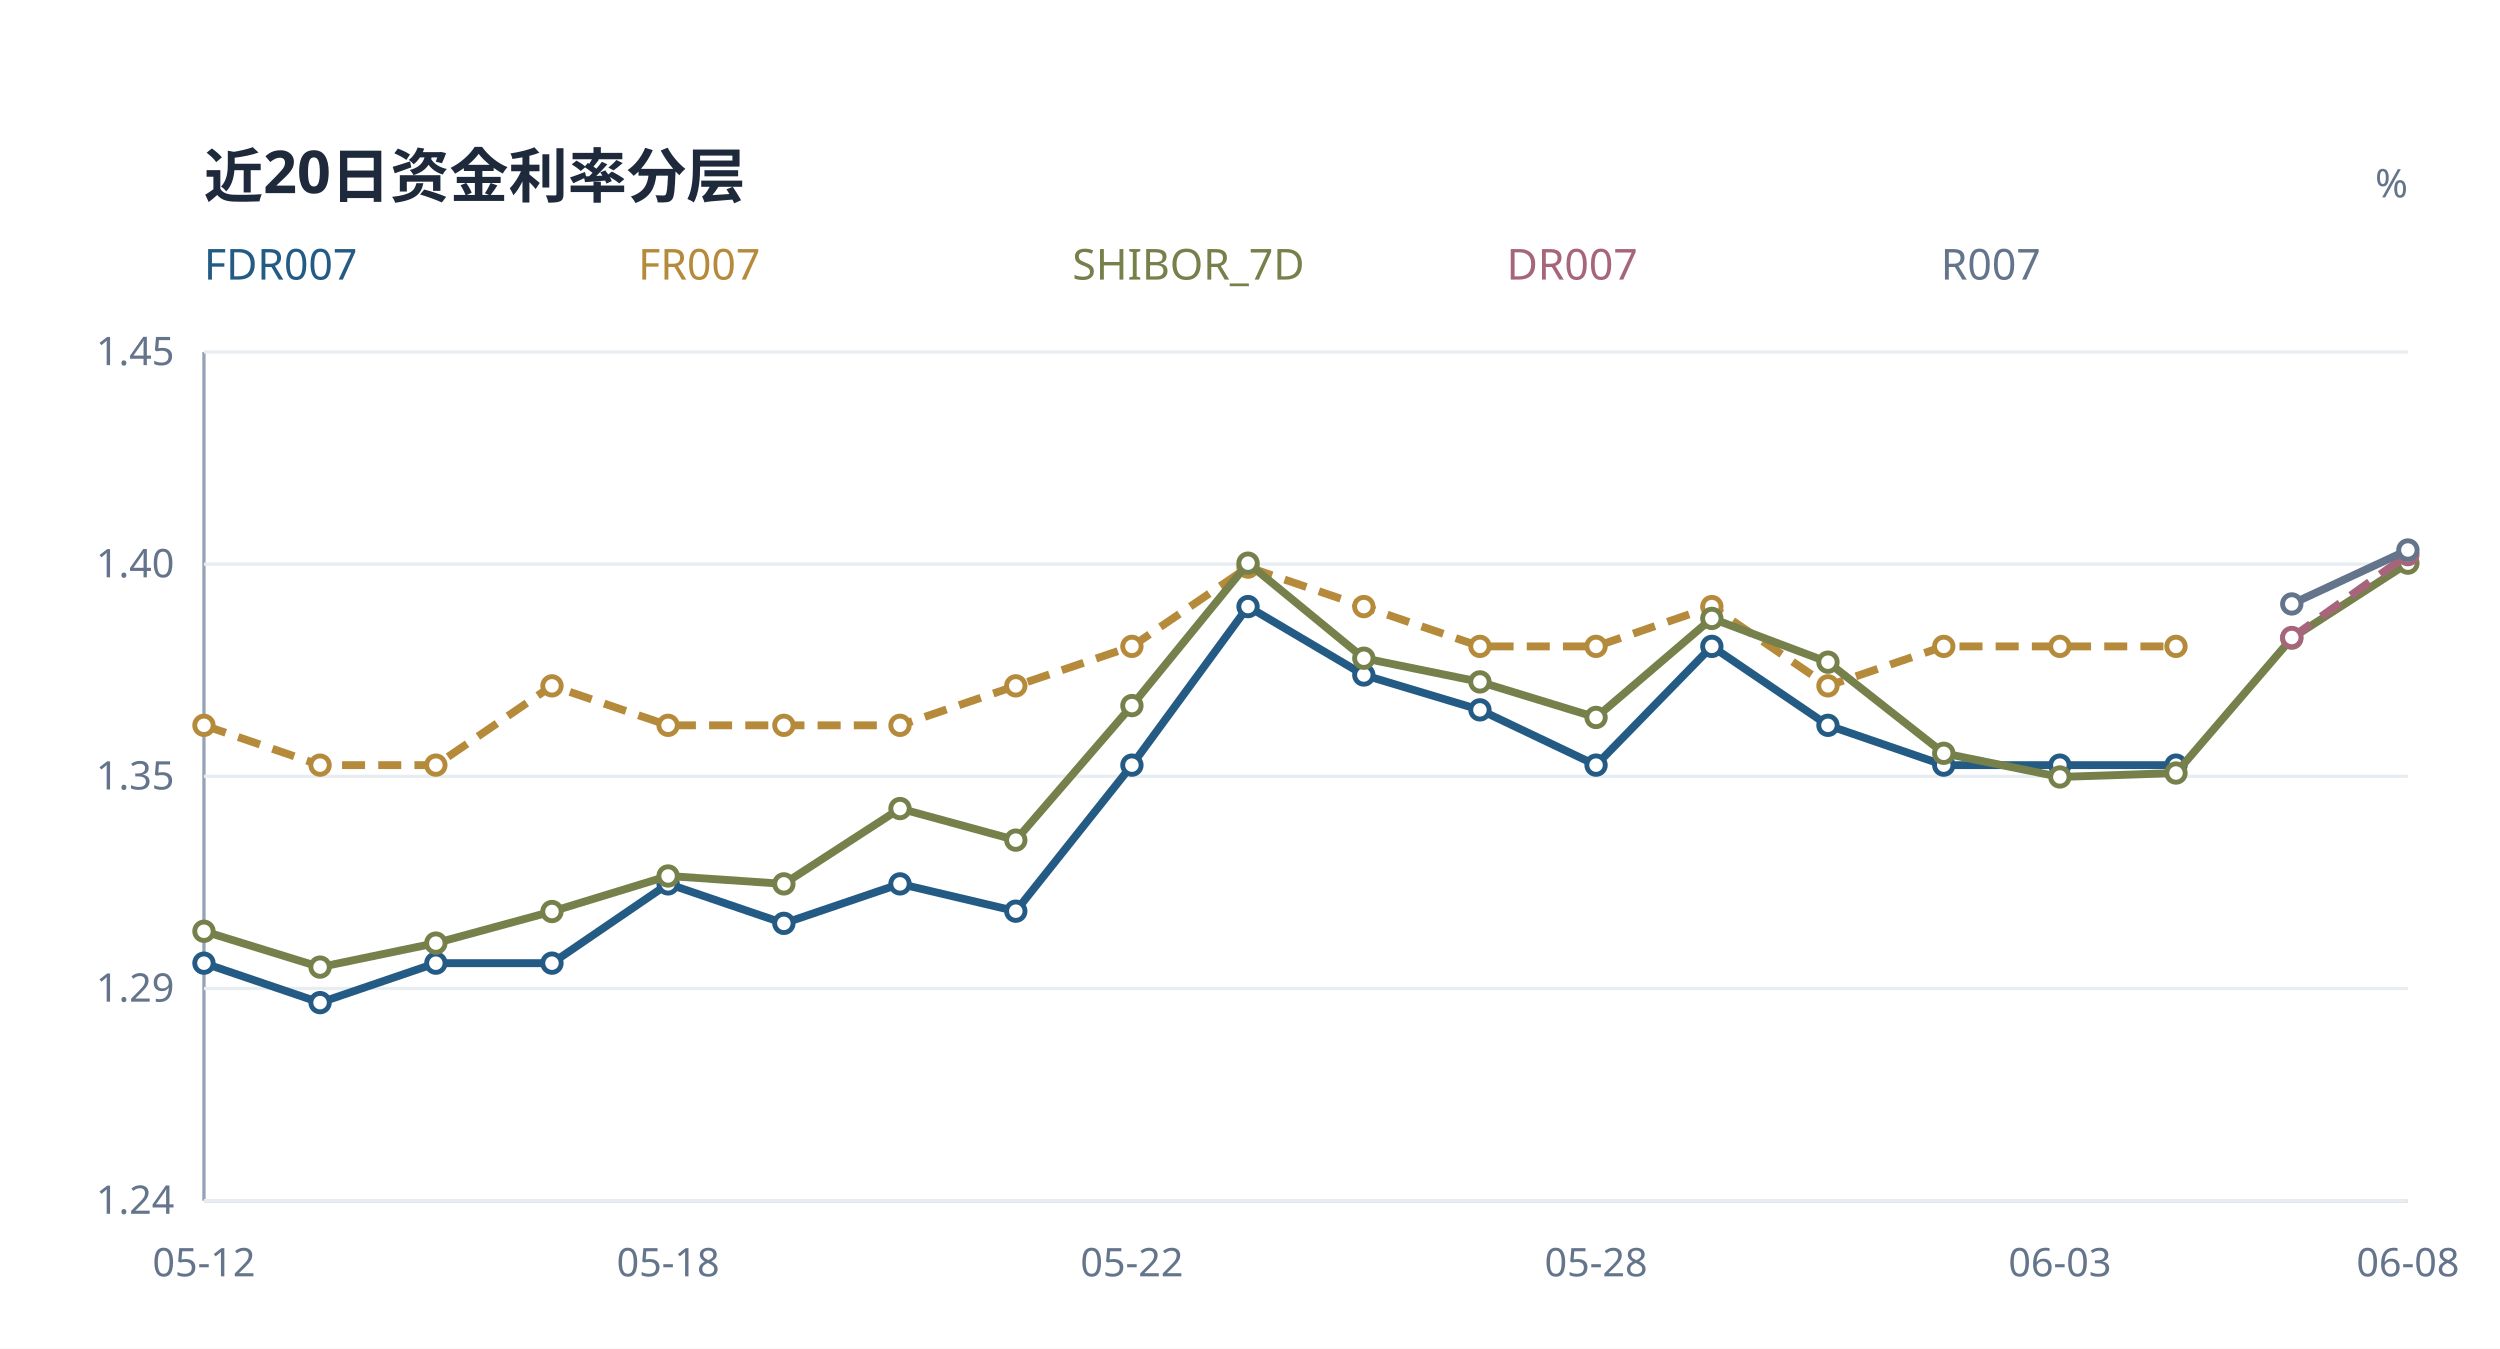
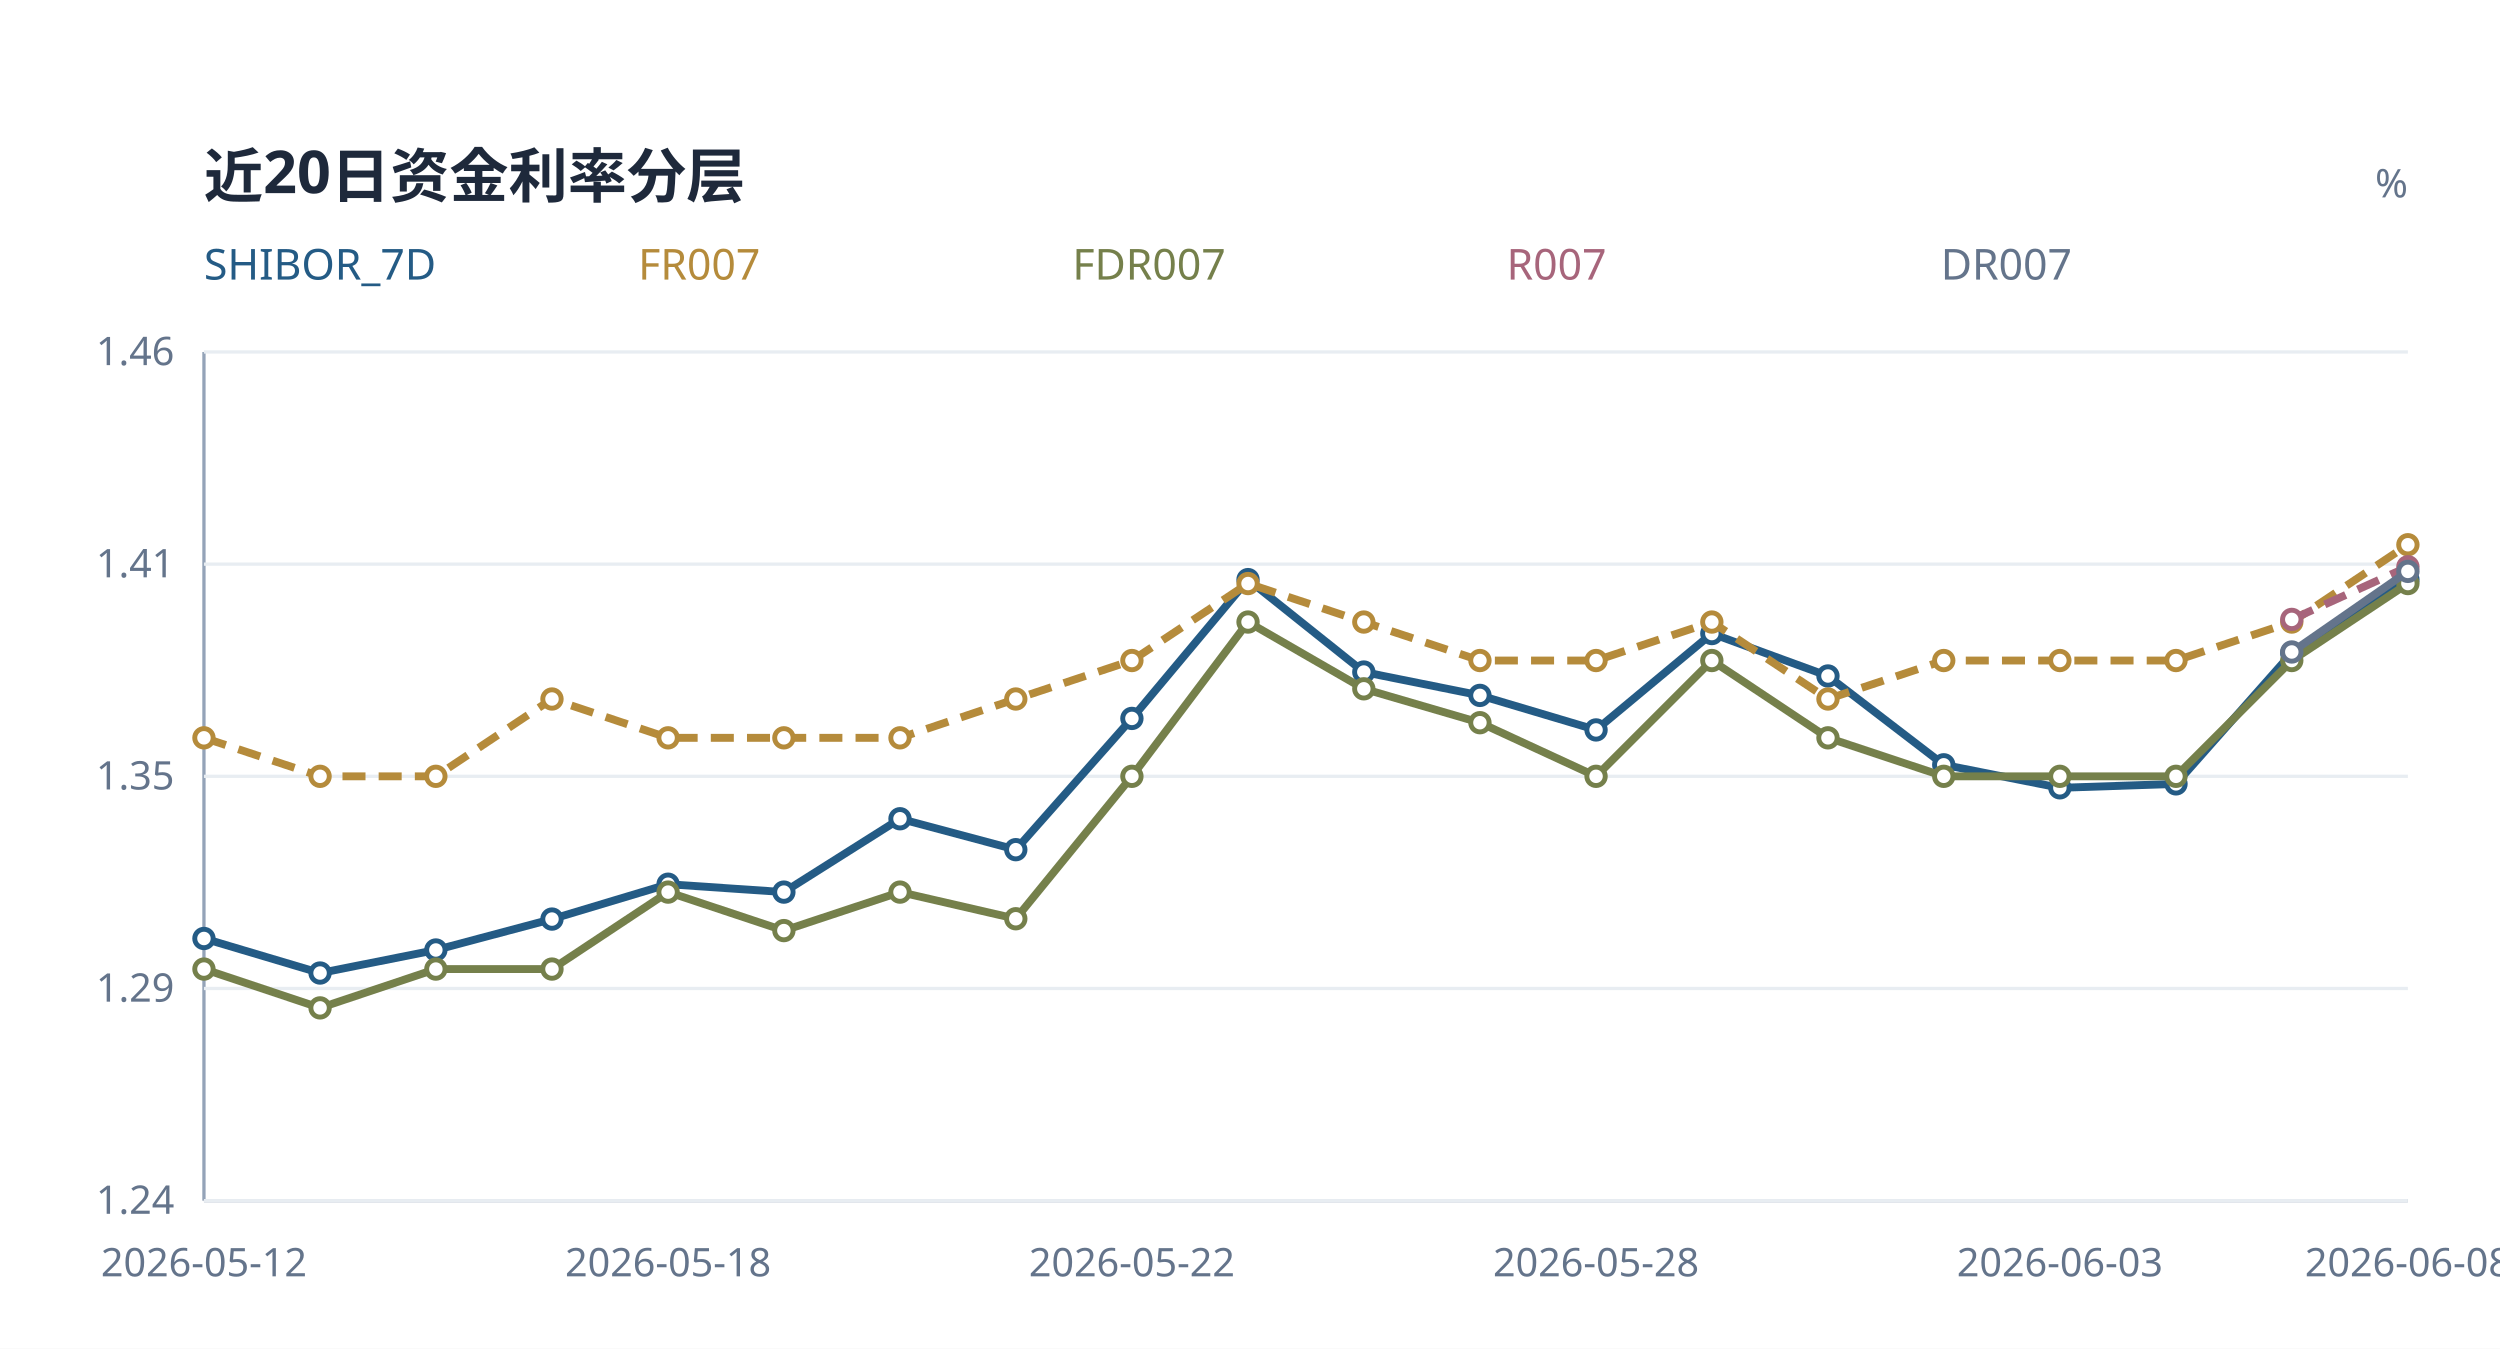
<svg xmlns="http://www.w3.org/2000/svg" width="760" height="410" viewBox="0 0 760 410">
  <rect width="100%" height="100%" fill="white" />
  <text x="62" y="60" font-family="sans-serif" fill="#1e293b" font-size="18" font-weight="600">近20日资金利率分层</text>
  <line x1="62" y1="107" x2="62" y2="365" stroke="#94a3b8" />
  <line x1="62" y1="365" x2="732" y2="365" stroke="#94a3b8" />
  <line x1="62" y1="365.0" x2="732" y2="365.0" stroke="#e8edf2" />
  <text x="53" y="369.0" text-anchor="end" font-family="sans-serif" fill="#64748b" font-size="12">1.24</text>
  <line x1="62" y1="300.5" x2="732" y2="300.5" stroke="#e8edf2" />
  <text x="53" y="304.5" text-anchor="end" font-family="sans-serif" fill="#64748b" font-size="12">1.29</text>
  <line x1="62" y1="236.0" x2="732" y2="236.0" stroke="#e8edf2" />
  <text x="53" y="240.0" text-anchor="end" font-family="sans-serif" fill="#64748b" font-size="12">1.35</text>
  <line x1="62" y1="171.5" x2="732" y2="171.5" stroke="#e8edf2" />
-   <text x="53" y="175.5" text-anchor="end" font-family="sans-serif" fill="#64748b" font-size="12">1.40</text>
+   <text x="53" y="175.5" text-anchor="end" font-family="sans-serif" fill="#64748b" font-size="12">1.41</text>
  <line x1="62" y1="107.0" x2="732" y2="107.0" stroke="#e8edf2" />
-   <text x="53" y="111.0" text-anchor="end" font-family="sans-serif" fill="#64748b" font-size="12">1.45</text>
+   <text x="53" y="111.0" text-anchor="end" font-family="sans-serif" fill="#64748b" font-size="12">1.46</text>
  <text x="732" y="60" text-anchor="end" font-family="sans-serif" fill="#64748b" font-size="12">%</text>
-   <polyline points="62.0,292.8 97.3,304.8 132.5,292.8 167.8,292.8 203.1,268.7 238.3,280.7 273.6,268.7 308.8,277.0 344.1,232.6 379.4,184.4 414.6,205.2 449.9,215.8 485.2,232.6 520.4,196.5 555.7,220.5 590.9,232.6 626.2,232.6 661.5,232.6" fill="none" stroke="#245b85" stroke-width="2.4" />
-   <circle cx="62.0" cy="292.8" r="2.8" fill="white" stroke="#245b85" stroke-width="1.5" />
-   <circle cx="97.3" cy="304.8" r="2.8" fill="white" stroke="#245b85" stroke-width="1.5" />
-   <circle cx="132.5" cy="292.8" r="2.8" fill="white" stroke="#245b85" stroke-width="1.5" />
-   <circle cx="167.8" cy="292.8" r="2.8" fill="white" stroke="#245b85" stroke-width="1.5" />
-   <circle cx="203.1" cy="268.7" r="2.8" fill="white" stroke="#245b85" stroke-width="1.5" />
-   <circle cx="238.3" cy="280.7" r="2.8" fill="white" stroke="#245b85" stroke-width="1.5" />
-   <circle cx="273.6" cy="268.7" r="2.8" fill="white" stroke="#245b85" stroke-width="1.5" />
-   <circle cx="308.8" cy="277.0" r="2.8" fill="white" stroke="#245b85" stroke-width="1.5" />
-   <circle cx="344.1" cy="232.6" r="2.8" fill="white" stroke="#245b85" stroke-width="1.5" />
-   <circle cx="379.4" cy="184.4" r="2.8" fill="white" stroke="#245b85" stroke-width="1.5" />
-   <circle cx="414.6" cy="205.2" r="2.8" fill="white" stroke="#245b85" stroke-width="1.5" />
-   <circle cx="449.9" cy="215.8" r="2.8" fill="white" stroke="#245b85" stroke-width="1.5" />
-   <circle cx="485.2" cy="232.6" r="2.8" fill="white" stroke="#245b85" stroke-width="1.5" />
-   <circle cx="520.4" cy="196.5" r="2.8" fill="white" stroke="#245b85" stroke-width="1.5" />
-   <circle cx="555.7" cy="220.5" r="2.8" fill="white" stroke="#245b85" stroke-width="1.5" />
-   <circle cx="590.9" cy="232.6" r="2.8" fill="white" stroke="#245b85" stroke-width="1.5" />
-   <circle cx="626.2" cy="232.6" r="2.8" fill="white" stroke="#245b85" stroke-width="1.5" />
-   <circle cx="661.5" cy="232.6" r="2.8" fill="white" stroke="#245b85" stroke-width="1.5" />
-   <text x="62" y="85" font-family="sans-serif" font-size="13" fill="#245b85">FDR007</text>
-   <polyline points="62.0,220.5 97.3,232.6 132.5,232.6 167.8,208.5 203.1,220.5 238.3,220.5 273.6,220.5 308.8,208.5 344.1,196.5 379.4,172.4 414.6,184.4 449.9,196.5 485.2,196.5 520.4,184.4 555.7,208.5 590.9,196.5 626.2,196.5 661.5,196.5" fill="none" stroke="#b58b3b" stroke-width="2.4" stroke-dasharray="7 4" />
-   <circle cx="62.0" cy="220.5" r="2.8" fill="white" stroke="#b58b3b" stroke-width="1.5" />
-   <circle cx="97.3" cy="232.6" r="2.8" fill="white" stroke="#b58b3b" stroke-width="1.5" />
-   <circle cx="132.5" cy="232.6" r="2.8" fill="white" stroke="#b58b3b" stroke-width="1.5" />
-   <circle cx="167.8" cy="208.5" r="2.8" fill="white" stroke="#b58b3b" stroke-width="1.5" />
-   <circle cx="203.1" cy="220.5" r="2.8" fill="white" stroke="#b58b3b" stroke-width="1.5" />
-   <circle cx="238.3" cy="220.5" r="2.8" fill="white" stroke="#b58b3b" stroke-width="1.5" />
-   <circle cx="273.6" cy="220.5" r="2.8" fill="white" stroke="#b58b3b" stroke-width="1.5" />
-   <circle cx="308.8" cy="208.5" r="2.8" fill="white" stroke="#b58b3b" stroke-width="1.5" />
-   <circle cx="344.1" cy="196.5" r="2.8" fill="white" stroke="#b58b3b" stroke-width="1.5" />
-   <circle cx="379.4" cy="172.4" r="2.8" fill="white" stroke="#b58b3b" stroke-width="1.5" />
-   <circle cx="414.6" cy="184.4" r="2.8" fill="white" stroke="#b58b3b" stroke-width="1.5" />
-   <circle cx="449.9" cy="196.5" r="2.8" fill="white" stroke="#b58b3b" stroke-width="1.5" />
-   <circle cx="485.2" cy="196.5" r="2.8" fill="white" stroke="#b58b3b" stroke-width="1.5" />
-   <circle cx="520.4" cy="184.4" r="2.8" fill="white" stroke="#b58b3b" stroke-width="1.5" />
-   <circle cx="555.7" cy="208.5" r="2.8" fill="white" stroke="#b58b3b" stroke-width="1.5" />
-   <circle cx="590.9" cy="196.5" r="2.8" fill="white" stroke="#b58b3b" stroke-width="1.5" />
-   <circle cx="626.2" cy="196.5" r="2.8" fill="white" stroke="#b58b3b" stroke-width="1.5" />
-   <circle cx="661.5" cy="196.5" r="2.8" fill="white" stroke="#b58b3b" stroke-width="1.5" />
+   <polyline points="62.0,285.3 97.3,295.8 132.5,288.8 167.8,279.4 203.1,268.8 238.3,271.2 273.6,248.9 308.8,258.3 344.1,218.4 379.4,176.2 414.6,204.3 449.9,211.4 485.2,221.9 520.4,192.6 555.7,205.5 590.9,232.5 626.2,239.5 661.5,238.3 696.7,198.5 732.0,176.2" fill="none" stroke="#245b85" stroke-width="2.4" />
+   <circle cx="62.0" cy="285.3" r="2.8" fill="white" stroke="#245b85" stroke-width="1.5" />
+   <circle cx="97.3" cy="295.8" r="2.8" fill="white" stroke="#245b85" stroke-width="1.5" />
+   <circle cx="132.5" cy="288.8" r="2.8" fill="white" stroke="#245b85" stroke-width="1.5" />
+   <circle cx="167.8" cy="279.4" r="2.8" fill="white" stroke="#245b85" stroke-width="1.5" />
+   <circle cx="203.1" cy="268.8" r="2.8" fill="white" stroke="#245b85" stroke-width="1.5" />
+   <circle cx="238.3" cy="271.2" r="2.8" fill="white" stroke="#245b85" stroke-width="1.5" />
+   <circle cx="273.6" cy="248.9" r="2.8" fill="white" stroke="#245b85" stroke-width="1.5" />
+   <circle cx="308.8" cy="258.3" r="2.8" fill="white" stroke="#245b85" stroke-width="1.5" />
+   <circle cx="344.1" cy="218.4" r="2.8" fill="white" stroke="#245b85" stroke-width="1.5" />
+   <circle cx="379.4" cy="176.2" r="2.8" fill="white" stroke="#245b85" stroke-width="1.5" />
+   <circle cx="414.6" cy="204.3" r="2.8" fill="white" stroke="#245b85" stroke-width="1.5" />
+   <circle cx="449.9" cy="211.4" r="2.8" fill="white" stroke="#245b85" stroke-width="1.5" />
+   <circle cx="485.2" cy="221.9" r="2.8" fill="white" stroke="#245b85" stroke-width="1.5" />
+   <circle cx="520.4" cy="192.6" r="2.8" fill="white" stroke="#245b85" stroke-width="1.5" />
+   <circle cx="555.7" cy="205.5" r="2.8" fill="white" stroke="#245b85" stroke-width="1.5" />
+   <circle cx="590.9" cy="232.5" r="2.8" fill="white" stroke="#245b85" stroke-width="1.5" />
+   <circle cx="626.2" cy="239.5" r="2.8" fill="white" stroke="#245b85" stroke-width="1.5" />
+   <circle cx="661.5" cy="238.3" r="2.8" fill="white" stroke="#245b85" stroke-width="1.5" />
+   <circle cx="696.7" cy="198.5" r="2.8" fill="white" stroke="#245b85" stroke-width="1.5" />
+   <circle cx="732.0" cy="176.2" r="2.8" fill="white" stroke="#245b85" stroke-width="1.5" />
+   <text x="62" y="85" font-family="sans-serif" font-size="13" fill="#245b85">SHIBOR_7D</text>
+   <polyline points="62.0,224.3 97.3,236.0 132.5,236.0 167.8,212.5 203.1,224.3 238.3,224.3 273.6,224.3 308.8,212.5 344.1,200.8 379.4,177.4 414.6,189.1 449.9,200.8 485.2,200.8 520.4,189.1 555.7,212.5 590.9,200.8 626.2,200.8 661.5,200.8 696.7,189.1 732.0,165.6" fill="none" stroke="#b58b3b" stroke-width="2.4" stroke-dasharray="7 4" />
+   <circle cx="62.0" cy="224.3" r="2.8" fill="white" stroke="#b58b3b" stroke-width="1.5" />
+   <circle cx="97.3" cy="236.0" r="2.8" fill="white" stroke="#b58b3b" stroke-width="1.5" />
+   <circle cx="132.5" cy="236.0" r="2.8" fill="white" stroke="#b58b3b" stroke-width="1.5" />
+   <circle cx="167.8" cy="212.5" r="2.8" fill="white" stroke="#b58b3b" stroke-width="1.5" />
+   <circle cx="203.1" cy="224.3" r="2.8" fill="white" stroke="#b58b3b" stroke-width="1.5" />
+   <circle cx="238.3" cy="224.3" r="2.8" fill="white" stroke="#b58b3b" stroke-width="1.5" />
+   <circle cx="273.6" cy="224.3" r="2.8" fill="white" stroke="#b58b3b" stroke-width="1.5" />
+   <circle cx="308.8" cy="212.5" r="2.8" fill="white" stroke="#b58b3b" stroke-width="1.5" />
+   <circle cx="344.1" cy="200.8" r="2.8" fill="white" stroke="#b58b3b" stroke-width="1.5" />
+   <circle cx="379.4" cy="177.4" r="2.8" fill="white" stroke="#b58b3b" stroke-width="1.5" />
+   <circle cx="414.6" cy="189.1" r="2.8" fill="white" stroke="#b58b3b" stroke-width="1.5" />
+   <circle cx="449.9" cy="200.8" r="2.8" fill="white" stroke="#b58b3b" stroke-width="1.5" />
+   <circle cx="485.2" cy="200.8" r="2.8" fill="white" stroke="#b58b3b" stroke-width="1.5" />
+   <circle cx="520.4" cy="189.1" r="2.8" fill="white" stroke="#b58b3b" stroke-width="1.5" />
+   <circle cx="555.7" cy="212.5" r="2.8" fill="white" stroke="#b58b3b" stroke-width="1.5" />
+   <circle cx="590.9" cy="200.8" r="2.8" fill="white" stroke="#b58b3b" stroke-width="1.5" />
+   <circle cx="626.2" cy="200.8" r="2.8" fill="white" stroke="#b58b3b" stroke-width="1.5" />
+   <circle cx="661.5" cy="200.8" r="2.8" fill="white" stroke="#b58b3b" stroke-width="1.5" />
+   <circle cx="696.7" cy="189.1" r="2.8" fill="white" stroke="#b58b3b" stroke-width="1.5" />
+   <circle cx="732.0" cy="165.6" r="2.8" fill="white" stroke="#b58b3b" stroke-width="1.5" />
  <text x="194" y="85" font-family="sans-serif" font-size="13" fill="#b58b3b">FR007</text>
-   <polyline points="62.0,283.1 97.3,294.0 132.5,286.7 167.8,277.1 203.1,266.3 238.3,268.7 273.6,245.8 308.8,255.4 344.1,214.5 379.4,171.2 414.6,200.1 449.9,207.3 485.2,218.1 520.4,188.0 555.7,201.3 590.9,229.0 626.2,236.2 661.5,235.0 696.7,194.0 732.0,171.2" fill="none" stroke="#75804b" stroke-width="2.4" />
-   <circle cx="62.0" cy="283.1" r="2.8" fill="white" stroke="#75804b" stroke-width="1.5" />
-   <circle cx="97.3" cy="294.0" r="2.8" fill="white" stroke="#75804b" stroke-width="1.5" />
-   <circle cx="132.5" cy="286.7" r="2.8" fill="white" stroke="#75804b" stroke-width="1.5" />
-   <circle cx="167.8" cy="277.1" r="2.8" fill="white" stroke="#75804b" stroke-width="1.5" />
-   <circle cx="203.1" cy="266.3" r="2.8" fill="white" stroke="#75804b" stroke-width="1.5" />
-   <circle cx="238.3" cy="268.7" r="2.8" fill="white" stroke="#75804b" stroke-width="1.5" />
-   <circle cx="273.6" cy="245.8" r="2.8" fill="white" stroke="#75804b" stroke-width="1.5" />
-   <circle cx="308.8" cy="255.4" r="2.8" fill="white" stroke="#75804b" stroke-width="1.5" />
-   <circle cx="344.1" cy="214.5" r="2.8" fill="white" stroke="#75804b" stroke-width="1.5" />
-   <circle cx="379.4" cy="171.2" r="2.8" fill="white" stroke="#75804b" stroke-width="1.5" />
-   <circle cx="414.6" cy="200.1" r="2.8" fill="white" stroke="#75804b" stroke-width="1.5" />
-   <circle cx="449.9" cy="207.3" r="2.8" fill="white" stroke="#75804b" stroke-width="1.5" />
-   <circle cx="485.2" cy="218.1" r="2.8" fill="white" stroke="#75804b" stroke-width="1.5" />
-   <circle cx="520.4" cy="188.0" r="2.8" fill="white" stroke="#75804b" stroke-width="1.5" />
-   <circle cx="555.7" cy="201.3" r="2.8" fill="white" stroke="#75804b" stroke-width="1.5" />
-   <circle cx="590.9" cy="229.0" r="2.8" fill="white" stroke="#75804b" stroke-width="1.5" />
-   <circle cx="626.2" cy="236.2" r="2.8" fill="white" stroke="#75804b" stroke-width="1.5" />
-   <circle cx="661.5" cy="235.0" r="2.8" fill="white" stroke="#75804b" stroke-width="1.5" />
-   <circle cx="696.7" cy="194.0" r="2.8" fill="white" stroke="#75804b" stroke-width="1.5" />
-   <circle cx="732.0" cy="171.2" r="2.8" fill="white" stroke="#75804b" stroke-width="1.5" />
-   <text x="326" y="85" font-family="sans-serif" font-size="13" fill="#75804b">SHIBOR_7D</text>
-   <polyline points="696.7,193.8 732.0,168.6" fill="none" stroke="#a7657b" stroke-width="2.4" stroke-dasharray="7 4" />
-   <circle cx="696.7" cy="193.8" r="2.8" fill="white" stroke="#a7657b" stroke-width="1.5" />
-   <circle cx="732.0" cy="168.6" r="2.8" fill="white" stroke="#a7657b" stroke-width="1.5" />
-   <text x="458" y="85" font-family="sans-serif" font-size="13" fill="#a7657b">DR007</text>
-   <polyline points="696.7,183.6 732.0,167.2" fill="none" stroke="#64748b" stroke-width="2.4" />
-   <circle cx="696.7" cy="183.6" r="2.8" fill="white" stroke="#64748b" stroke-width="1.5" />
-   <circle cx="732.0" cy="167.2" r="2.8" fill="white" stroke="#64748b" stroke-width="1.5" />
-   <text x="590" y="85" font-family="sans-serif" font-size="13" fill="#64748b">R007</text>
-   <text x="62.0" y="388" text-anchor="middle" font-family="sans-serif" fill="#64748b" font-size="12">05-12</text>
-   <text x="203.1" y="388" text-anchor="middle" font-family="sans-serif" fill="#64748b" font-size="12">05-18</text>
-   <text x="344.1" y="388" text-anchor="middle" font-family="sans-serif" fill="#64748b" font-size="12">05-22</text>
-   <text x="485.2" y="388" text-anchor="middle" font-family="sans-serif" fill="#64748b" font-size="12">05-28</text>
-   <text x="626.2" y="388" text-anchor="middle" font-family="sans-serif" fill="#64748b" font-size="12">06-03</text>
-   <text x="732.0" y="388" text-anchor="middle" font-family="sans-serif" fill="#64748b" font-size="12">06-08</text>
+   <polyline points="62.0,294.6 97.3,306.4 132.5,294.6 167.8,294.6 203.1,271.2 238.3,282.9 273.6,271.2 308.8,279.3 344.1,236.0 379.4,189.1 414.6,209.4 449.9,219.7 485.2,236.0 520.4,200.8 555.7,224.3 590.9,236.0 626.2,236.0 661.5,236.0 696.7,200.8 732.0,177.4" fill="none" stroke="#75804b" stroke-width="2.4" />
+   <circle cx="62.0" cy="294.6" r="2.8" fill="white" stroke="#75804b" stroke-width="1.5" />
+   <circle cx="97.3" cy="306.4" r="2.8" fill="white" stroke="#75804b" stroke-width="1.5" />
+   <circle cx="132.5" cy="294.6" r="2.8" fill="white" stroke="#75804b" stroke-width="1.5" />
+   <circle cx="167.8" cy="294.6" r="2.8" fill="white" stroke="#75804b" stroke-width="1.5" />
+   <circle cx="203.1" cy="271.2" r="2.8" fill="white" stroke="#75804b" stroke-width="1.5" />
+   <circle cx="238.3" cy="282.9" r="2.8" fill="white" stroke="#75804b" stroke-width="1.5" />
+   <circle cx="273.6" cy="271.2" r="2.8" fill="white" stroke="#75804b" stroke-width="1.5" />
+   <circle cx="308.8" cy="279.3" r="2.8" fill="white" stroke="#75804b" stroke-width="1.5" />
+   <circle cx="344.1" cy="236.0" r="2.8" fill="white" stroke="#75804b" stroke-width="1.5" />
+   <circle cx="379.4" cy="189.1" r="2.8" fill="white" stroke="#75804b" stroke-width="1.5" />
+   <circle cx="414.6" cy="209.4" r="2.8" fill="white" stroke="#75804b" stroke-width="1.5" />
+   <circle cx="449.9" cy="219.7" r="2.8" fill="white" stroke="#75804b" stroke-width="1.5" />
+   <circle cx="485.2" cy="236.0" r="2.8" fill="white" stroke="#75804b" stroke-width="1.5" />
+   <circle cx="520.4" cy="200.8" r="2.8" fill="white" stroke="#75804b" stroke-width="1.5" />
+   <circle cx="555.7" cy="224.3" r="2.8" fill="white" stroke="#75804b" stroke-width="1.5" />
+   <circle cx="590.9" cy="236.0" r="2.8" fill="white" stroke="#75804b" stroke-width="1.5" />
+   <circle cx="626.2" cy="236.0" r="2.8" fill="white" stroke="#75804b" stroke-width="1.5" />
+   <circle cx="661.5" cy="236.0" r="2.8" fill="white" stroke="#75804b" stroke-width="1.5" />
+   <circle cx="696.7" cy="200.8" r="2.8" fill="white" stroke="#75804b" stroke-width="1.5" />
+   <circle cx="732.0" cy="177.4" r="2.8" fill="white" stroke="#75804b" stroke-width="1.5" />
+   <text x="326" y="85" font-family="sans-serif" font-size="13" fill="#75804b">FDR007</text>
+   <polyline points="696.7,188.3 732.0,172.3" fill="none" stroke="#a7657b" stroke-width="2.4" stroke-dasharray="7 4" />
+   <circle cx="696.7" cy="188.3" r="2.8" fill="white" stroke="#a7657b" stroke-width="1.5" />
+   <circle cx="732.0" cy="172.3" r="2.8" fill="white" stroke="#a7657b" stroke-width="1.5" />
+   <text x="458" y="85" font-family="sans-serif" font-size="13" fill="#a7657b">R007</text>
+   <polyline points="696.7,198.2 732.0,173.7" fill="none" stroke="#64748b" stroke-width="2.4" />
+   <circle cx="696.7" cy="198.2" r="2.8" fill="white" stroke="#64748b" stroke-width="1.5" />
+   <circle cx="732.0" cy="173.7" r="2.8" fill="white" stroke="#64748b" stroke-width="1.5" />
+   <text x="590" y="85" font-family="sans-serif" font-size="13" fill="#64748b">DR007</text>
+   <text x="62.0" y="388" text-anchor="middle" font-family="sans-serif" fill="#64748b" font-size="12">2026-05-12</text>
+   <text x="203.1" y="388" text-anchor="middle" font-family="sans-serif" fill="#64748b" font-size="12">2026-05-18</text>
+   <text x="344.1" y="388" text-anchor="middle" font-family="sans-serif" fill="#64748b" font-size="12">2026-05-22</text>
+   <text x="485.2" y="388" text-anchor="middle" font-family="sans-serif" fill="#64748b" font-size="12">2026-05-28</text>
+   <text x="626.2" y="388" text-anchor="middle" font-family="sans-serif" fill="#64748b" font-size="12">2026-06-03</text>
+   <text x="732.0" y="388" text-anchor="middle" font-family="sans-serif" fill="#64748b" font-size="12">2026-06-08</text>
</svg>
